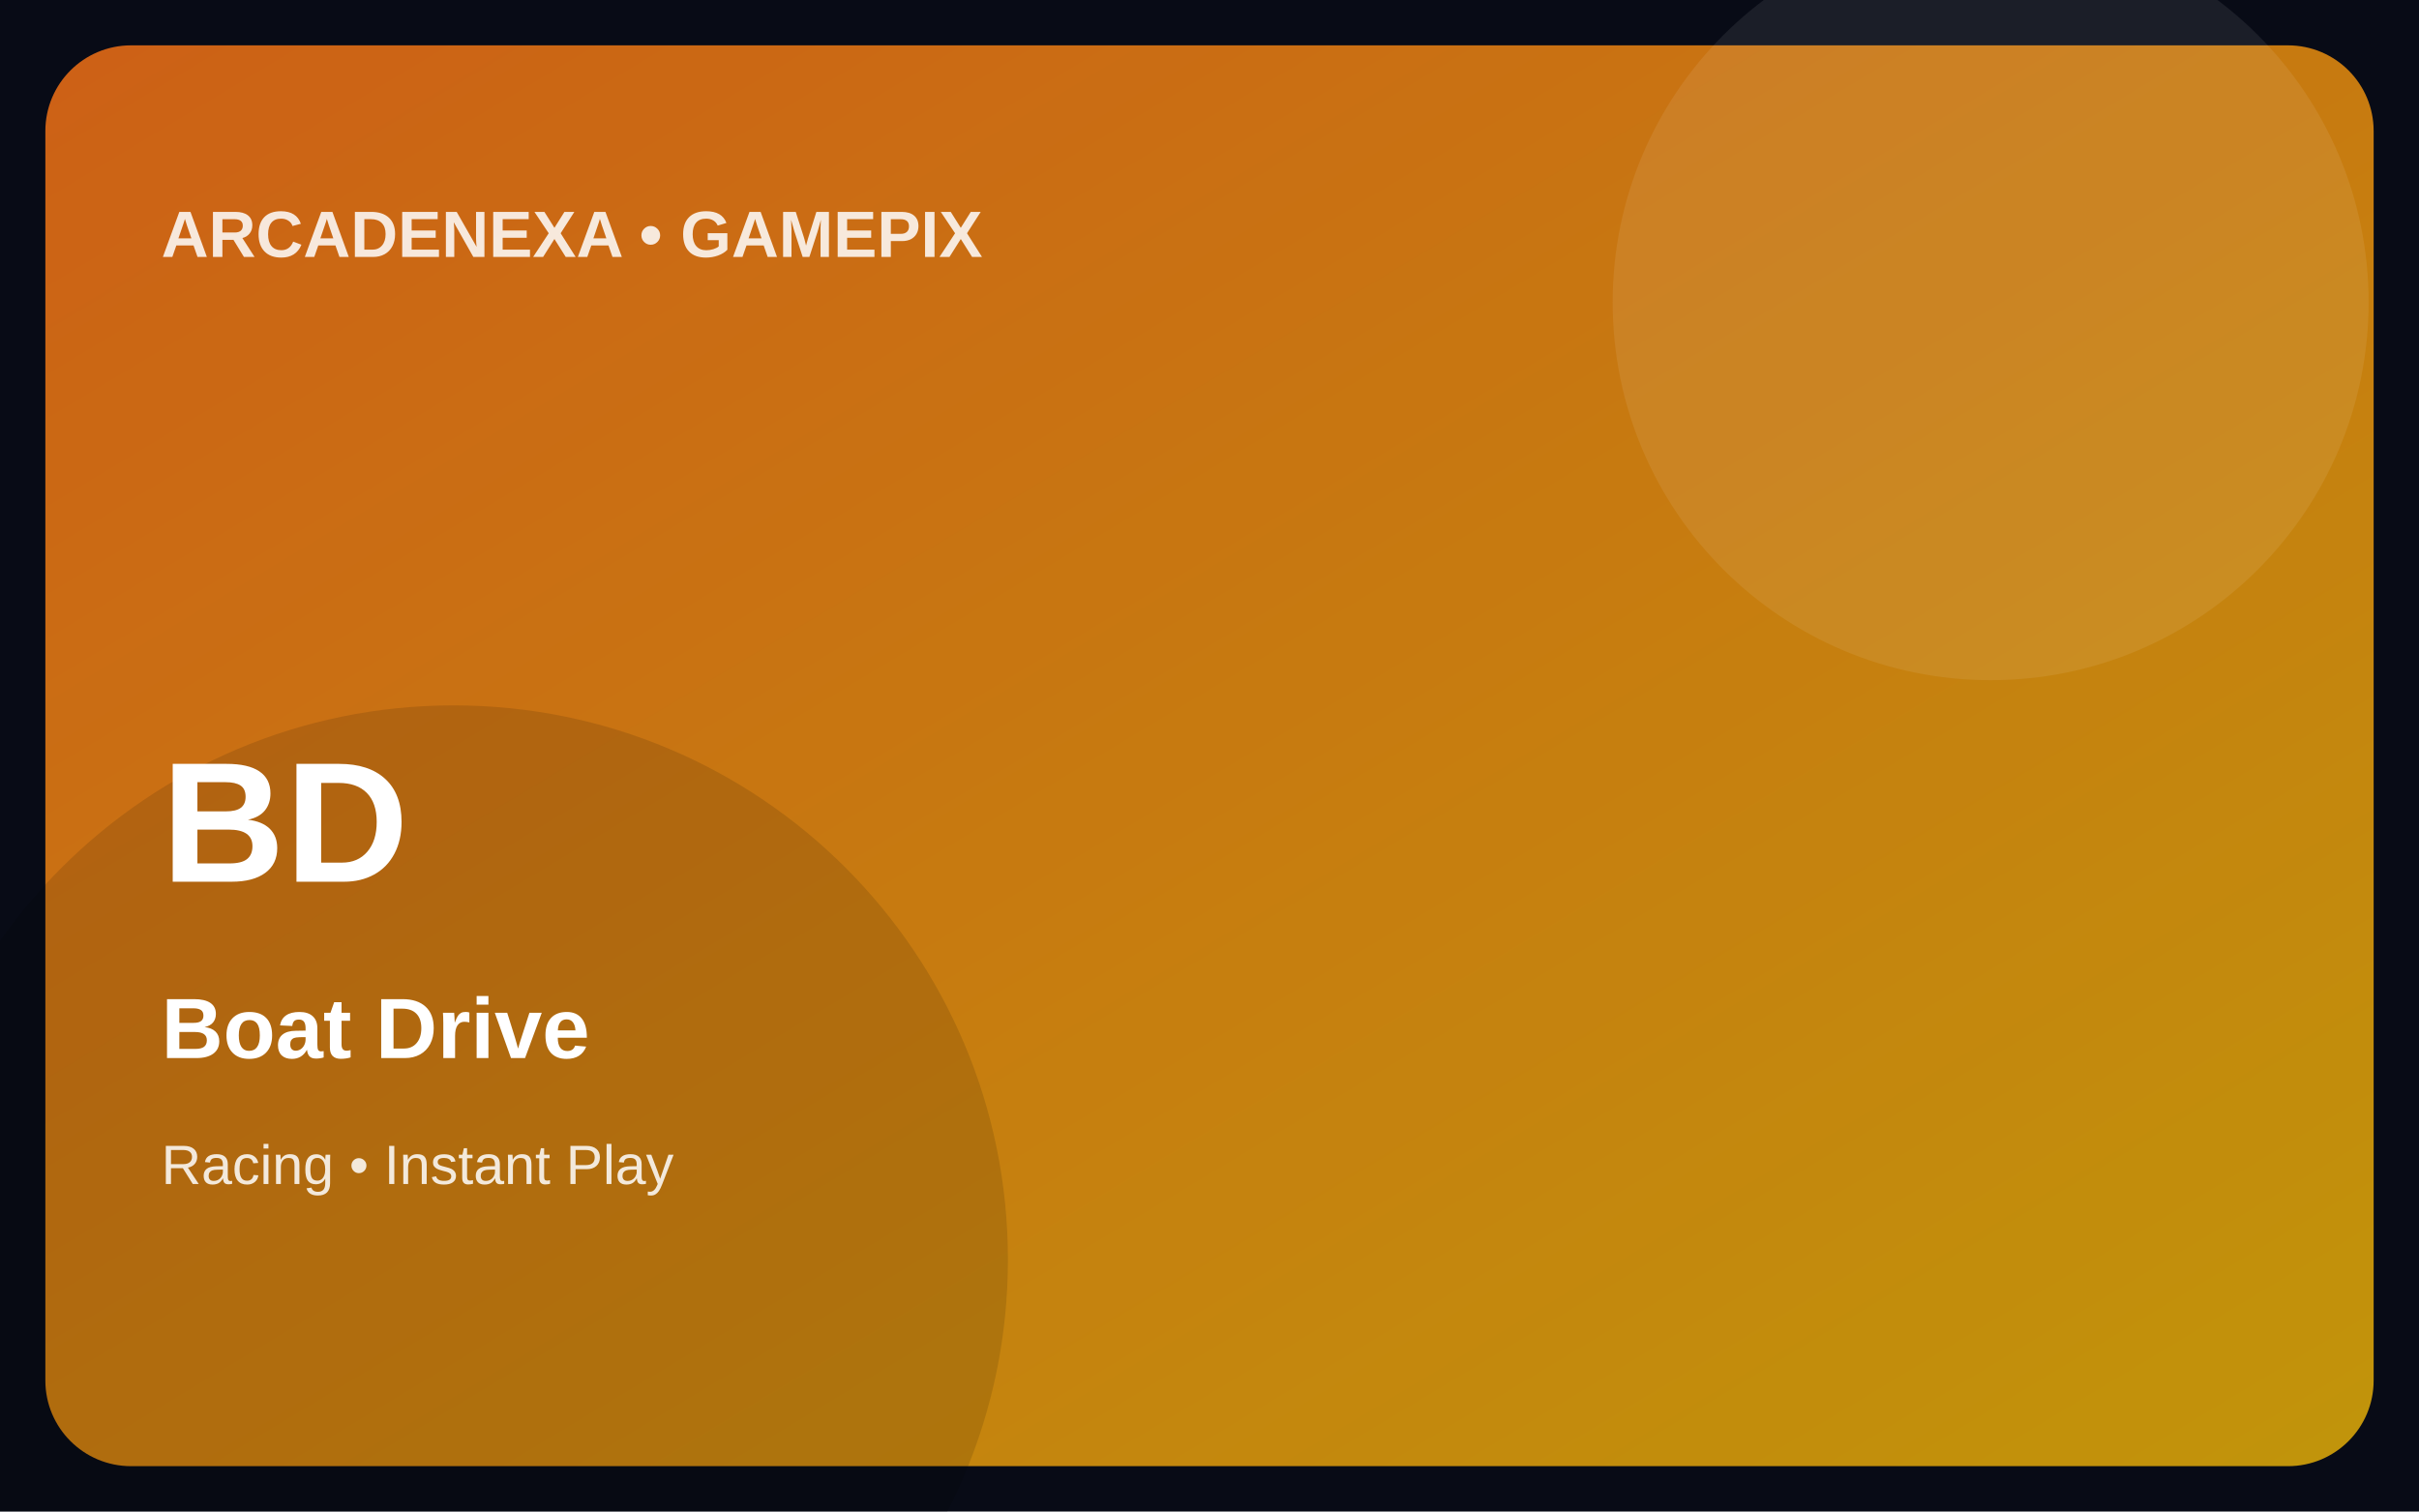
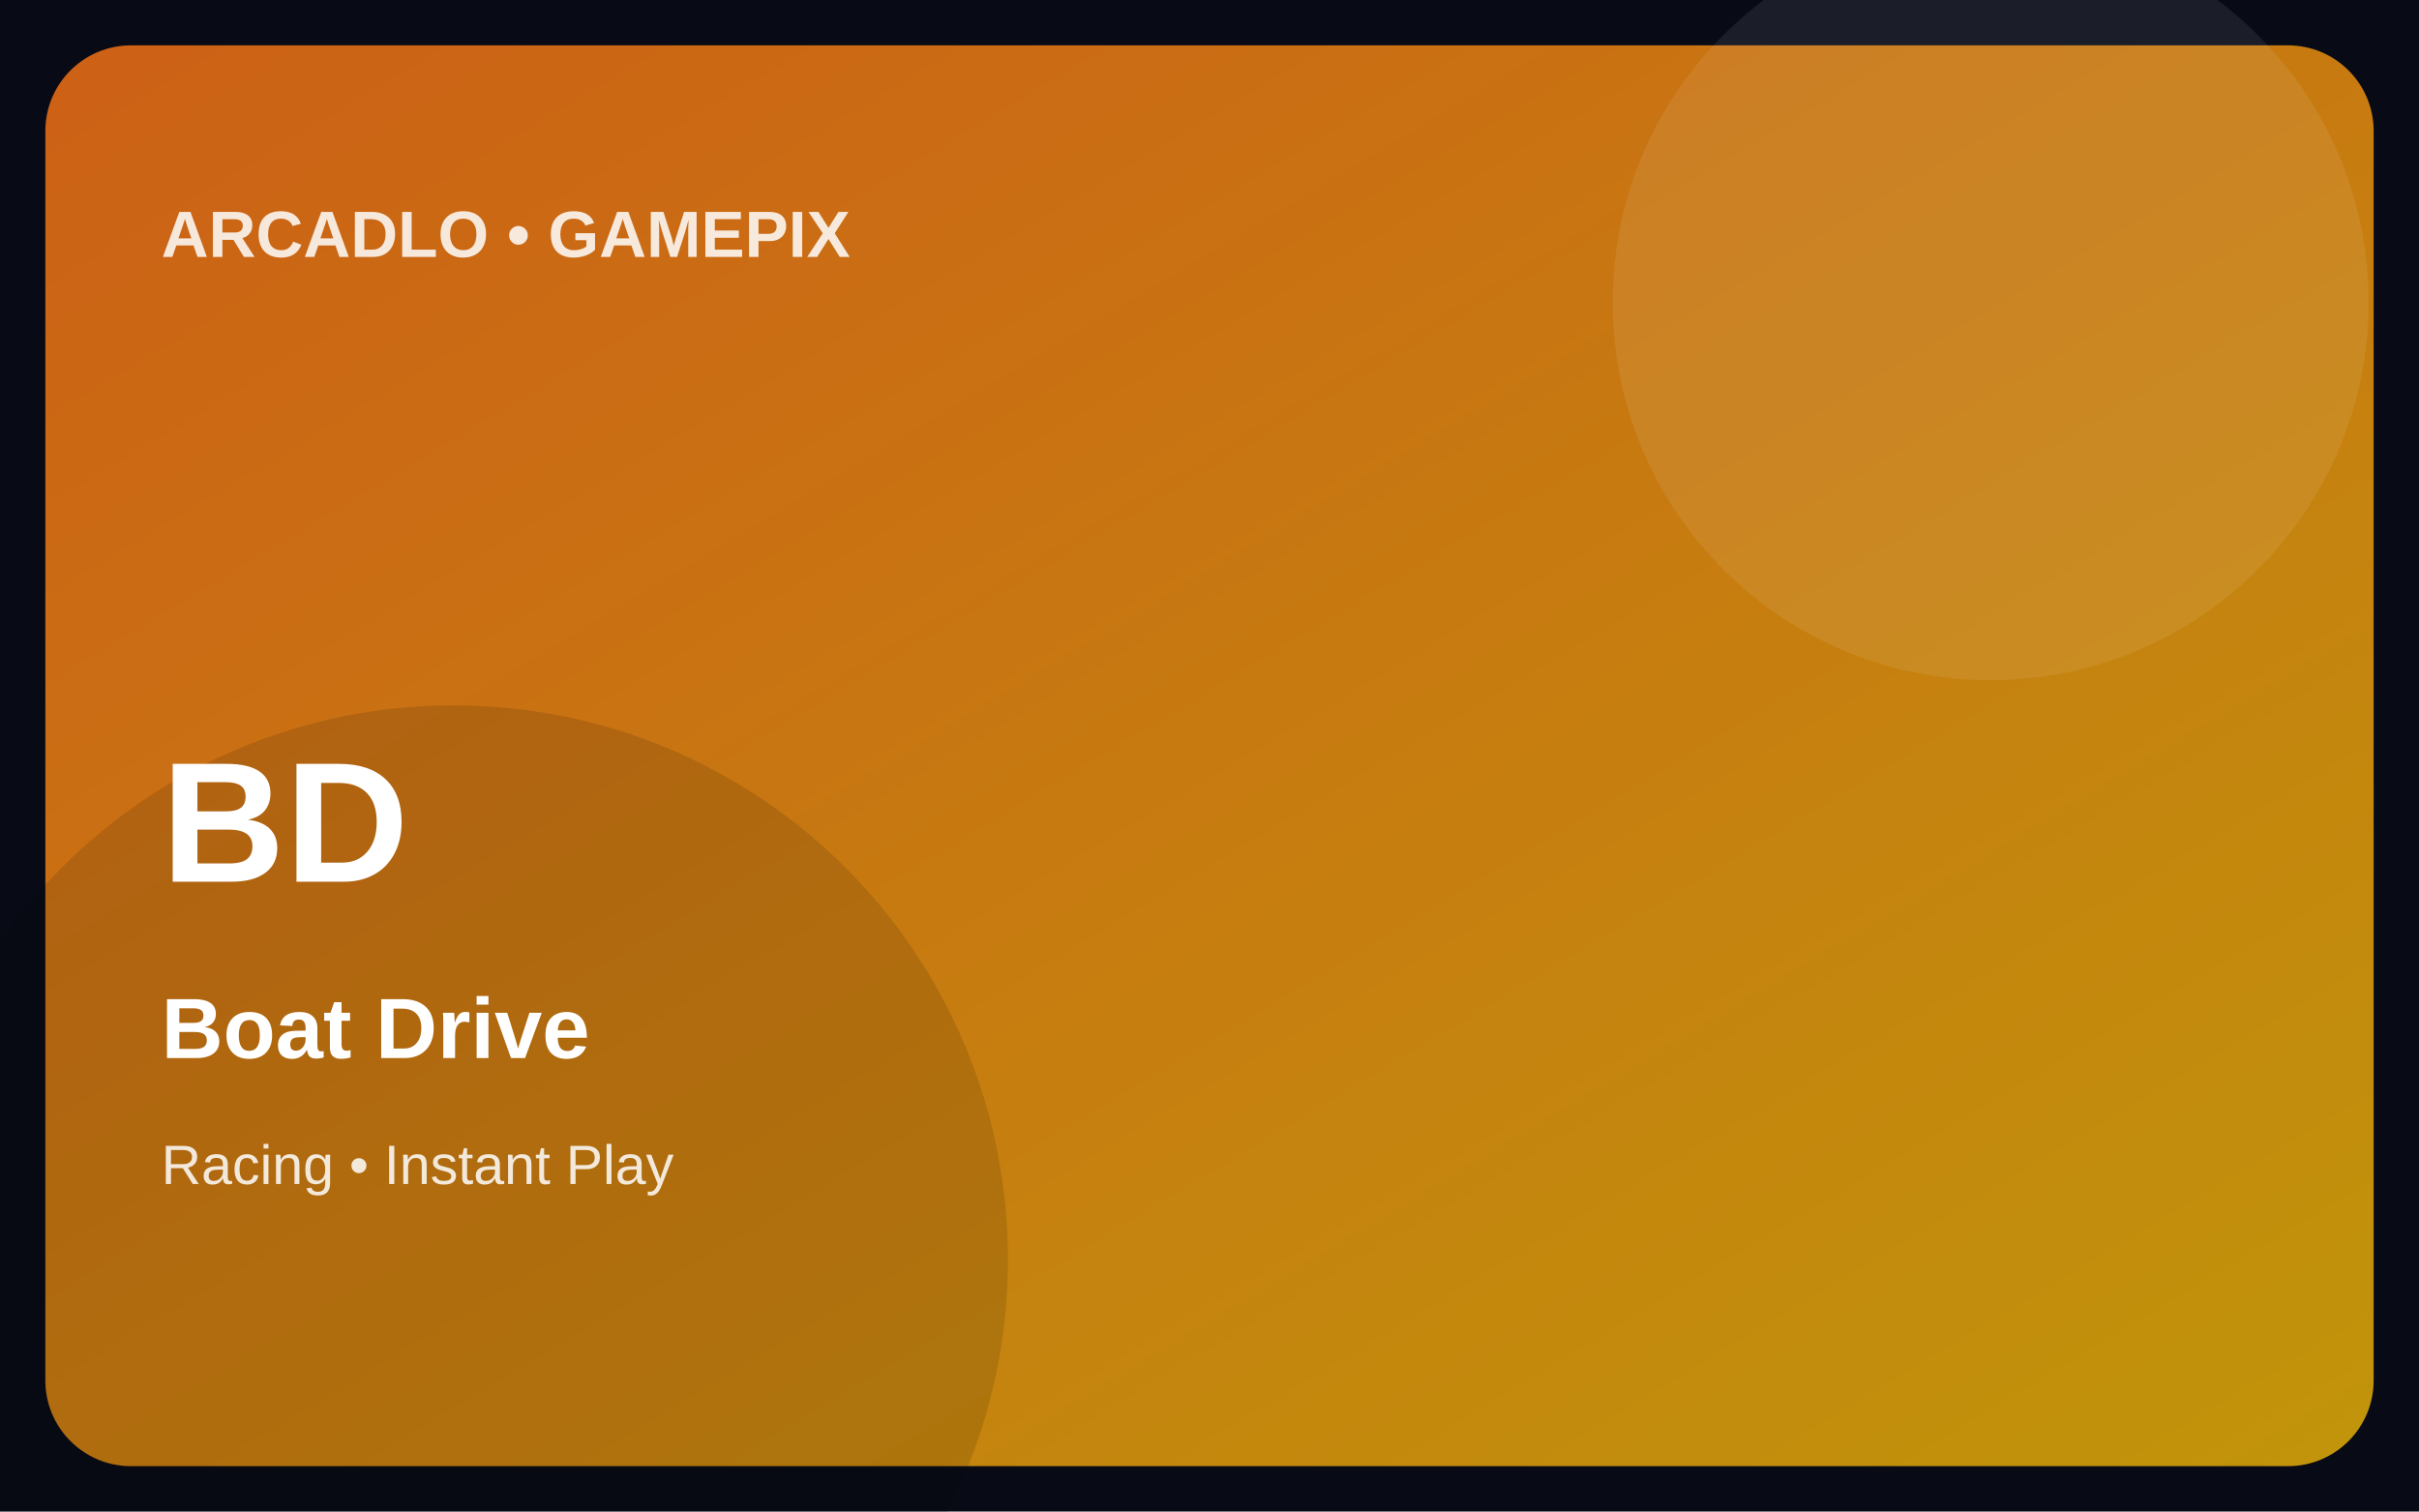
<svg xmlns="http://www.w3.org/2000/svg" width="960" height="600" viewBox="0 0 960 600">
  <defs>
    <linearGradient id="g" x1="0" y1="0" x2="1" y2="1">
      <stop offset="0" stop-color="#f97316" />
      <stop offset="1" stop-color="#eab308" />
    </linearGradient>
  </defs>
  <rect width="960" height="600" fill="#080b16" />
  <rect x="18" y="18" width="924" height="564" rx="34" fill="url(#g)" opacity=".82" />
  <circle cx="790" cy="120" r="150" fill="#fff" opacity=".08" />
  <circle cx="180" cy="500" r="220" fill="#000" opacity=".12" />
-   <text x="64" y="102" fill="#fff" font-family="Arial,sans-serif" font-size="26" font-weight="700" opacity=".85">ARCADENEXA • GAMEPIX</text>
+   <text x="64" y="102" fill="#fff" font-family="Arial,sans-serif" font-size="26" font-weight="700" opacity=".85">ARCADLO • GAMEPIX</text>
  <text x="64" y="350" fill="#fff" font-family="Arial,sans-serif" font-size="68" font-weight="900">BD</text>
  <text x="64" y="420" fill="#fff" font-family="Arial,sans-serif" font-size="34" font-weight="800">Boat Drive</text>
  <text x="64" y="470" fill="#fff" font-family="Arial,sans-serif" font-size="22" opacity=".85">Racing • Instant Play</text>
</svg>
